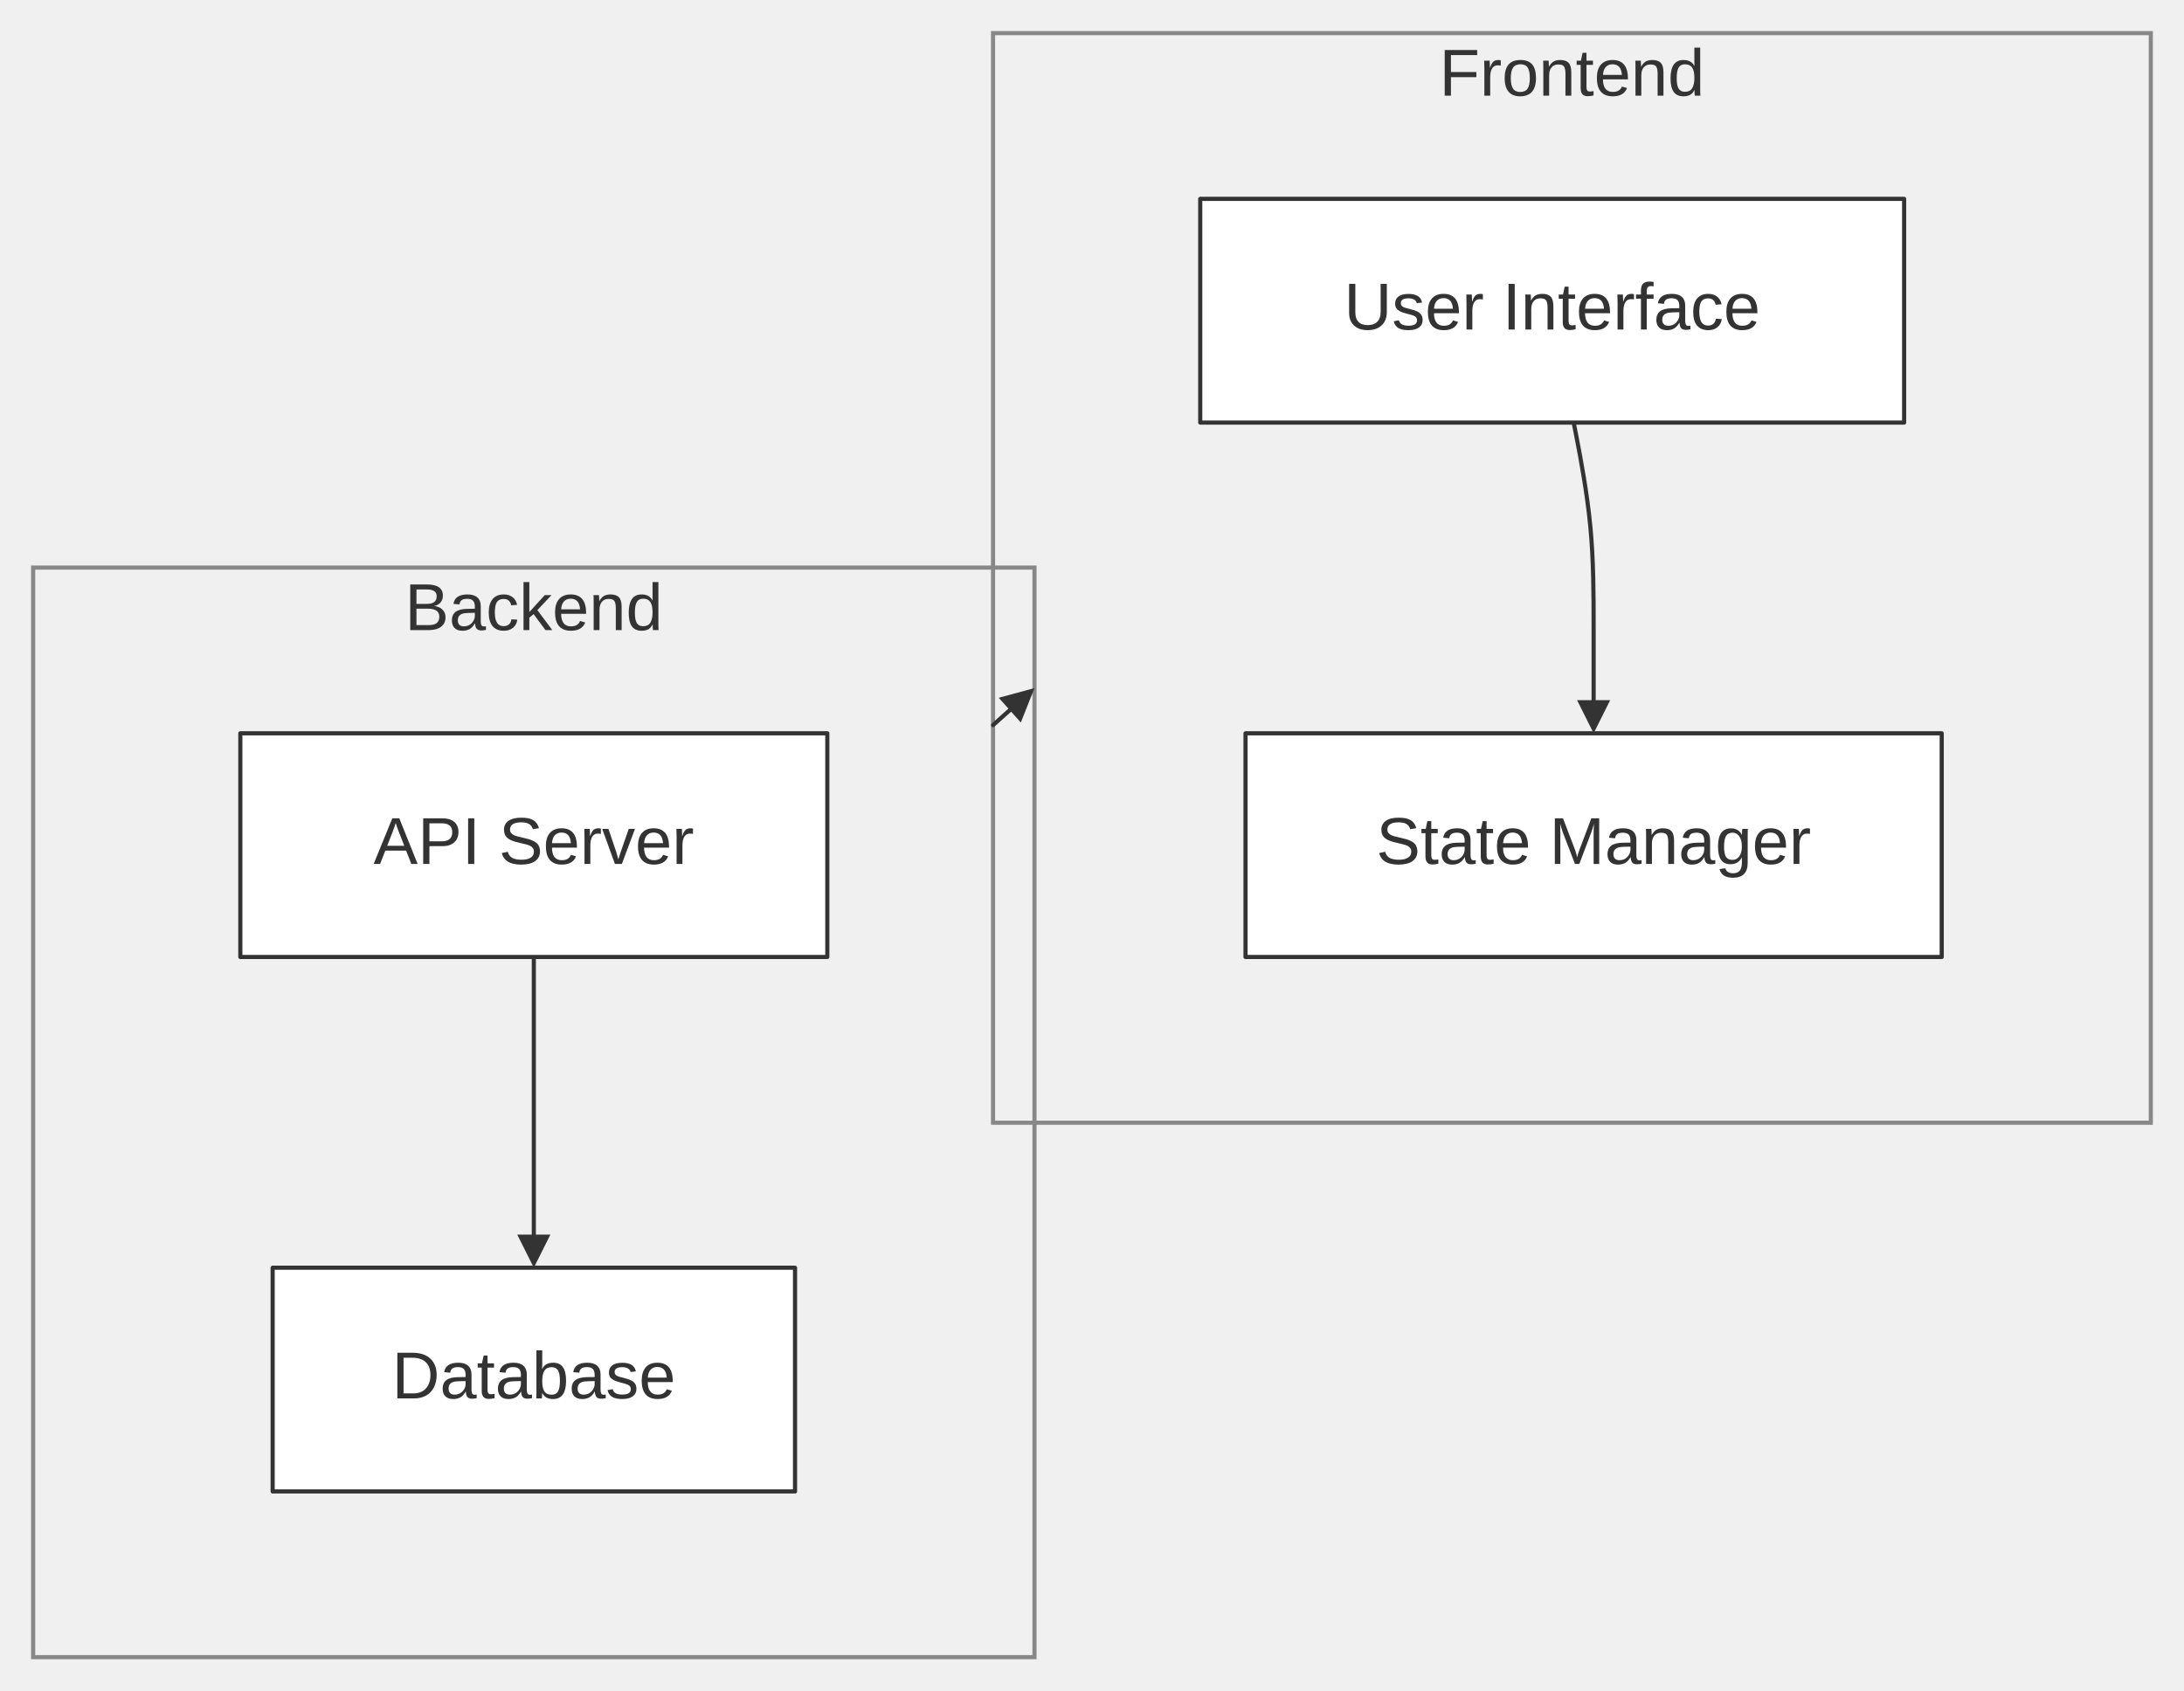
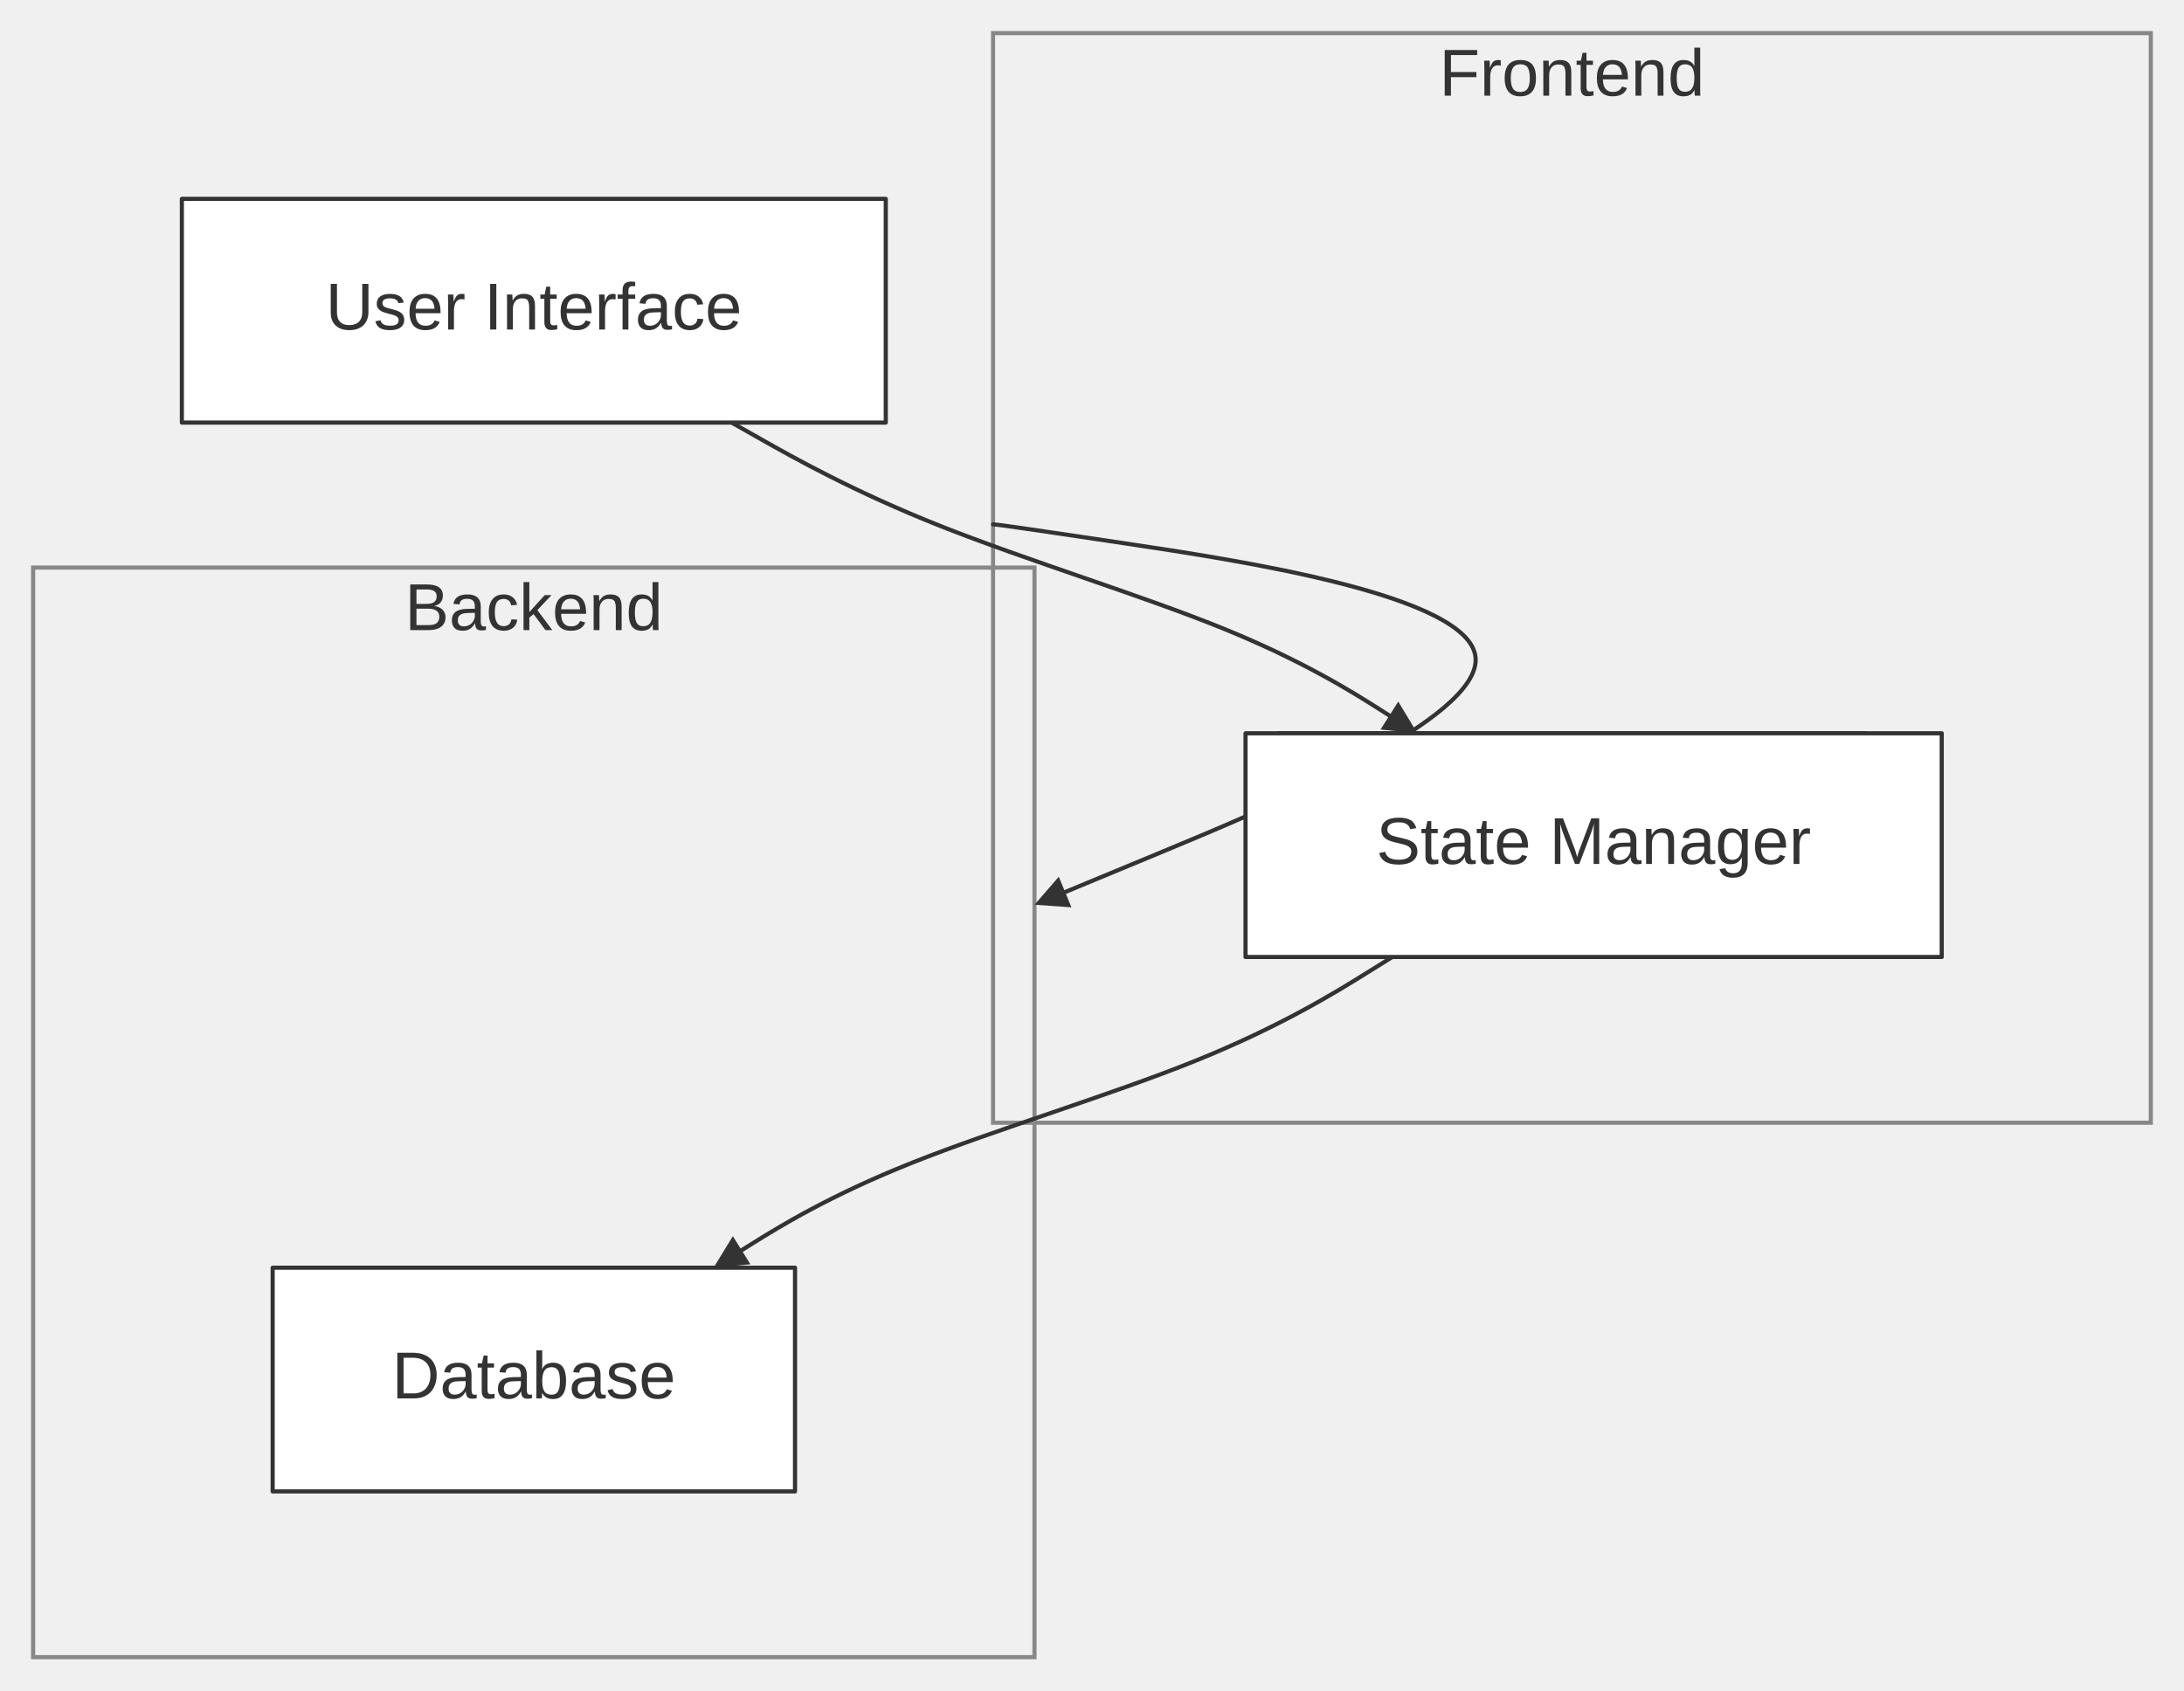
<svg xmlns="http://www.w3.org/2000/svg" width="100%" viewBox="0 0 527.08 408.00" style="max-width: 527.08px; background-color: transparent;" font-family="&quot;trebuchet ms&quot;, verdana, arial, sans-serif" font-size="16.00">
  <defs>
    <marker id="arrowhead" viewBox="0 0 10.00 10.00" refX="5.00" refY="5.00" markerWidth="8.00" markerHeight="8.00" orient="auto-start-reverse" markerUnits="userSpaceOnUse">
      <path d="M 0 0 L 10.00 5.00 L 0 10.00 z" fill="#333" />
    </marker>
  </defs>
  <g transform="translate(15.00,15.00)">
    <g class="clusters">
      <rect class="subgraph" x="-7.00" y="122.00" width="241.66" height="263.00" fill="none" stroke="#888" stroke-width="1.00" />
      <text x="113.83" y="126.00" text-anchor="middle" dominant-baseline="hanging" fill="#333">Backend</text>
      <rect class="subgraph" x="224.66" y="-7.00" width="279.41" height="263.00" fill="none" stroke="#888" stroke-width="1.00" />
      <text x="364.37" y="-3.00" text-anchor="middle" dominant-baseline="hanging" fill="#333">Frontend</text>
    </g>
    <g class="edgePaths">
-       <path d="M364.79,87.00 L365.60,91.17 C366.40,95.33 368.00,103.67 368.80,112.00 C369.60,120.33 369.60,128.67 369.60,136.33 C369.60,144.00 369.60,151.00 369.60,154.50 L369.60,158.00" stroke="#333" stroke-width="1.00" fill="none" stroke-linecap="round" stroke-linejoin="round" marker-end="url(#arrowhead)" />
-       <path d="M113.83,216.00 L113.83,220.17 C113.83,224.33 113.83,232.67 113.83,241.00 C113.83,249.33 113.83,257.67 113.83,265.33 C113.83,273.00 113.83,280.00 113.83,283.50 L113.83,287.00" stroke="#333" stroke-width="1.00" fill="none" stroke-linecap="round" stroke-linejoin="round" marker-end="url(#arrowhead)" />
-       <path d="M224.66,160.02 L231.68,153.75" stroke="#333" stroke-width="1.00" fill="none" stroke-linecap="round" stroke-linejoin="round" marker-end="url(#arrowhead)" />
+       <path d="M161.56,87.00 L168.93,91.17 C176.29,95.33 191.02,103.67 212.04,112.00 C233.06,120.33 260.37,128.67 280.03,136.64 C299.68,144.62 311.68,152.24 317.69,156.05 L323.69,159.86" stroke="#333" stroke-width="1.00" fill="none" stroke-linecap="round" stroke-linejoin="round" marker-end="url(#arrowhead)" />
+       <path d="M321.01,216.00 L314.32,220.17 C307.62,224.33 294.24,232.67 273.63,241.00 C253.02,249.33 225.18,257.67 205.14,265.65 C185.09,273.63 172.84,281.26 166.72,285.07 L160.59,288.89" stroke="#333" stroke-width="1.00" fill="none" stroke-linecap="round" stroke-linejoin="round" marker-end="url(#arrowhead)" />
+       <path d="M224.66,111.57 L225.44,111.64 C226.21,111.71 227.75,111.86 256.10,116.10 C284.44,120.33 339.59,128.67 341.10,143.64 C342.61,158.62 290.48,180.24 264.42,191.05 L238.36,201.85" stroke="#333" stroke-width="1.00" fill="none" stroke-linecap="round" stroke-linejoin="round" marker-end="url(#arrowhead)" />
    </g>
    <g class="edgeLabels">
    </g>
    <g class="nodes">
-       <rect x="43.00" y="162.00" width="141.66" height="54.00" fill="white" stroke="#333" stroke-width="1.00" stroke-linejoin="round" />
-       <text x="113.83" y="189.00" text-anchor="middle" dominant-baseline="middle" fill="#333">API Server</text>
+       <rect x="293.54" y="162.00" width="141.66" height="54.00" fill="white" stroke="#333" stroke-width="1.00" stroke-linejoin="round" />
+       <text x="364.37" y="189.00" text-anchor="middle" dominant-baseline="middle" fill="#333">API Server</text>
      <rect x="50.80" y="291.00" width="126.07" height="54.00" fill="white" stroke="#333" stroke-width="1.00" stroke-linejoin="round" />
      <text x="113.83" y="318.00" text-anchor="middle" dominant-baseline="middle" fill="#333">Database</text>
      <rect x="285.59" y="162.00" width="168.02" height="54.00" fill="white" stroke="#333" stroke-width="1.00" stroke-linejoin="round" />
      <text x="369.60" y="189.00" text-anchor="middle" dominant-baseline="middle" fill="#333">State Manager</text>
-       <rect x="274.66" y="33.00" width="169.88" height="54.00" fill="white" stroke="#333" stroke-width="1.00" stroke-linejoin="round" />
-       <text x="359.60" y="60.00" text-anchor="middle" dominant-baseline="middle" fill="#333">User Interface</text>
+       <rect x="28.89" y="33.00" width="169.88" height="54.00" fill="white" stroke="#333" stroke-width="1.00" stroke-linejoin="round" />
+       <text x="113.83" y="60.00" text-anchor="middle" dominant-baseline="middle" fill="#333">User Interface</text>
    </g>
  </g>
</svg>
